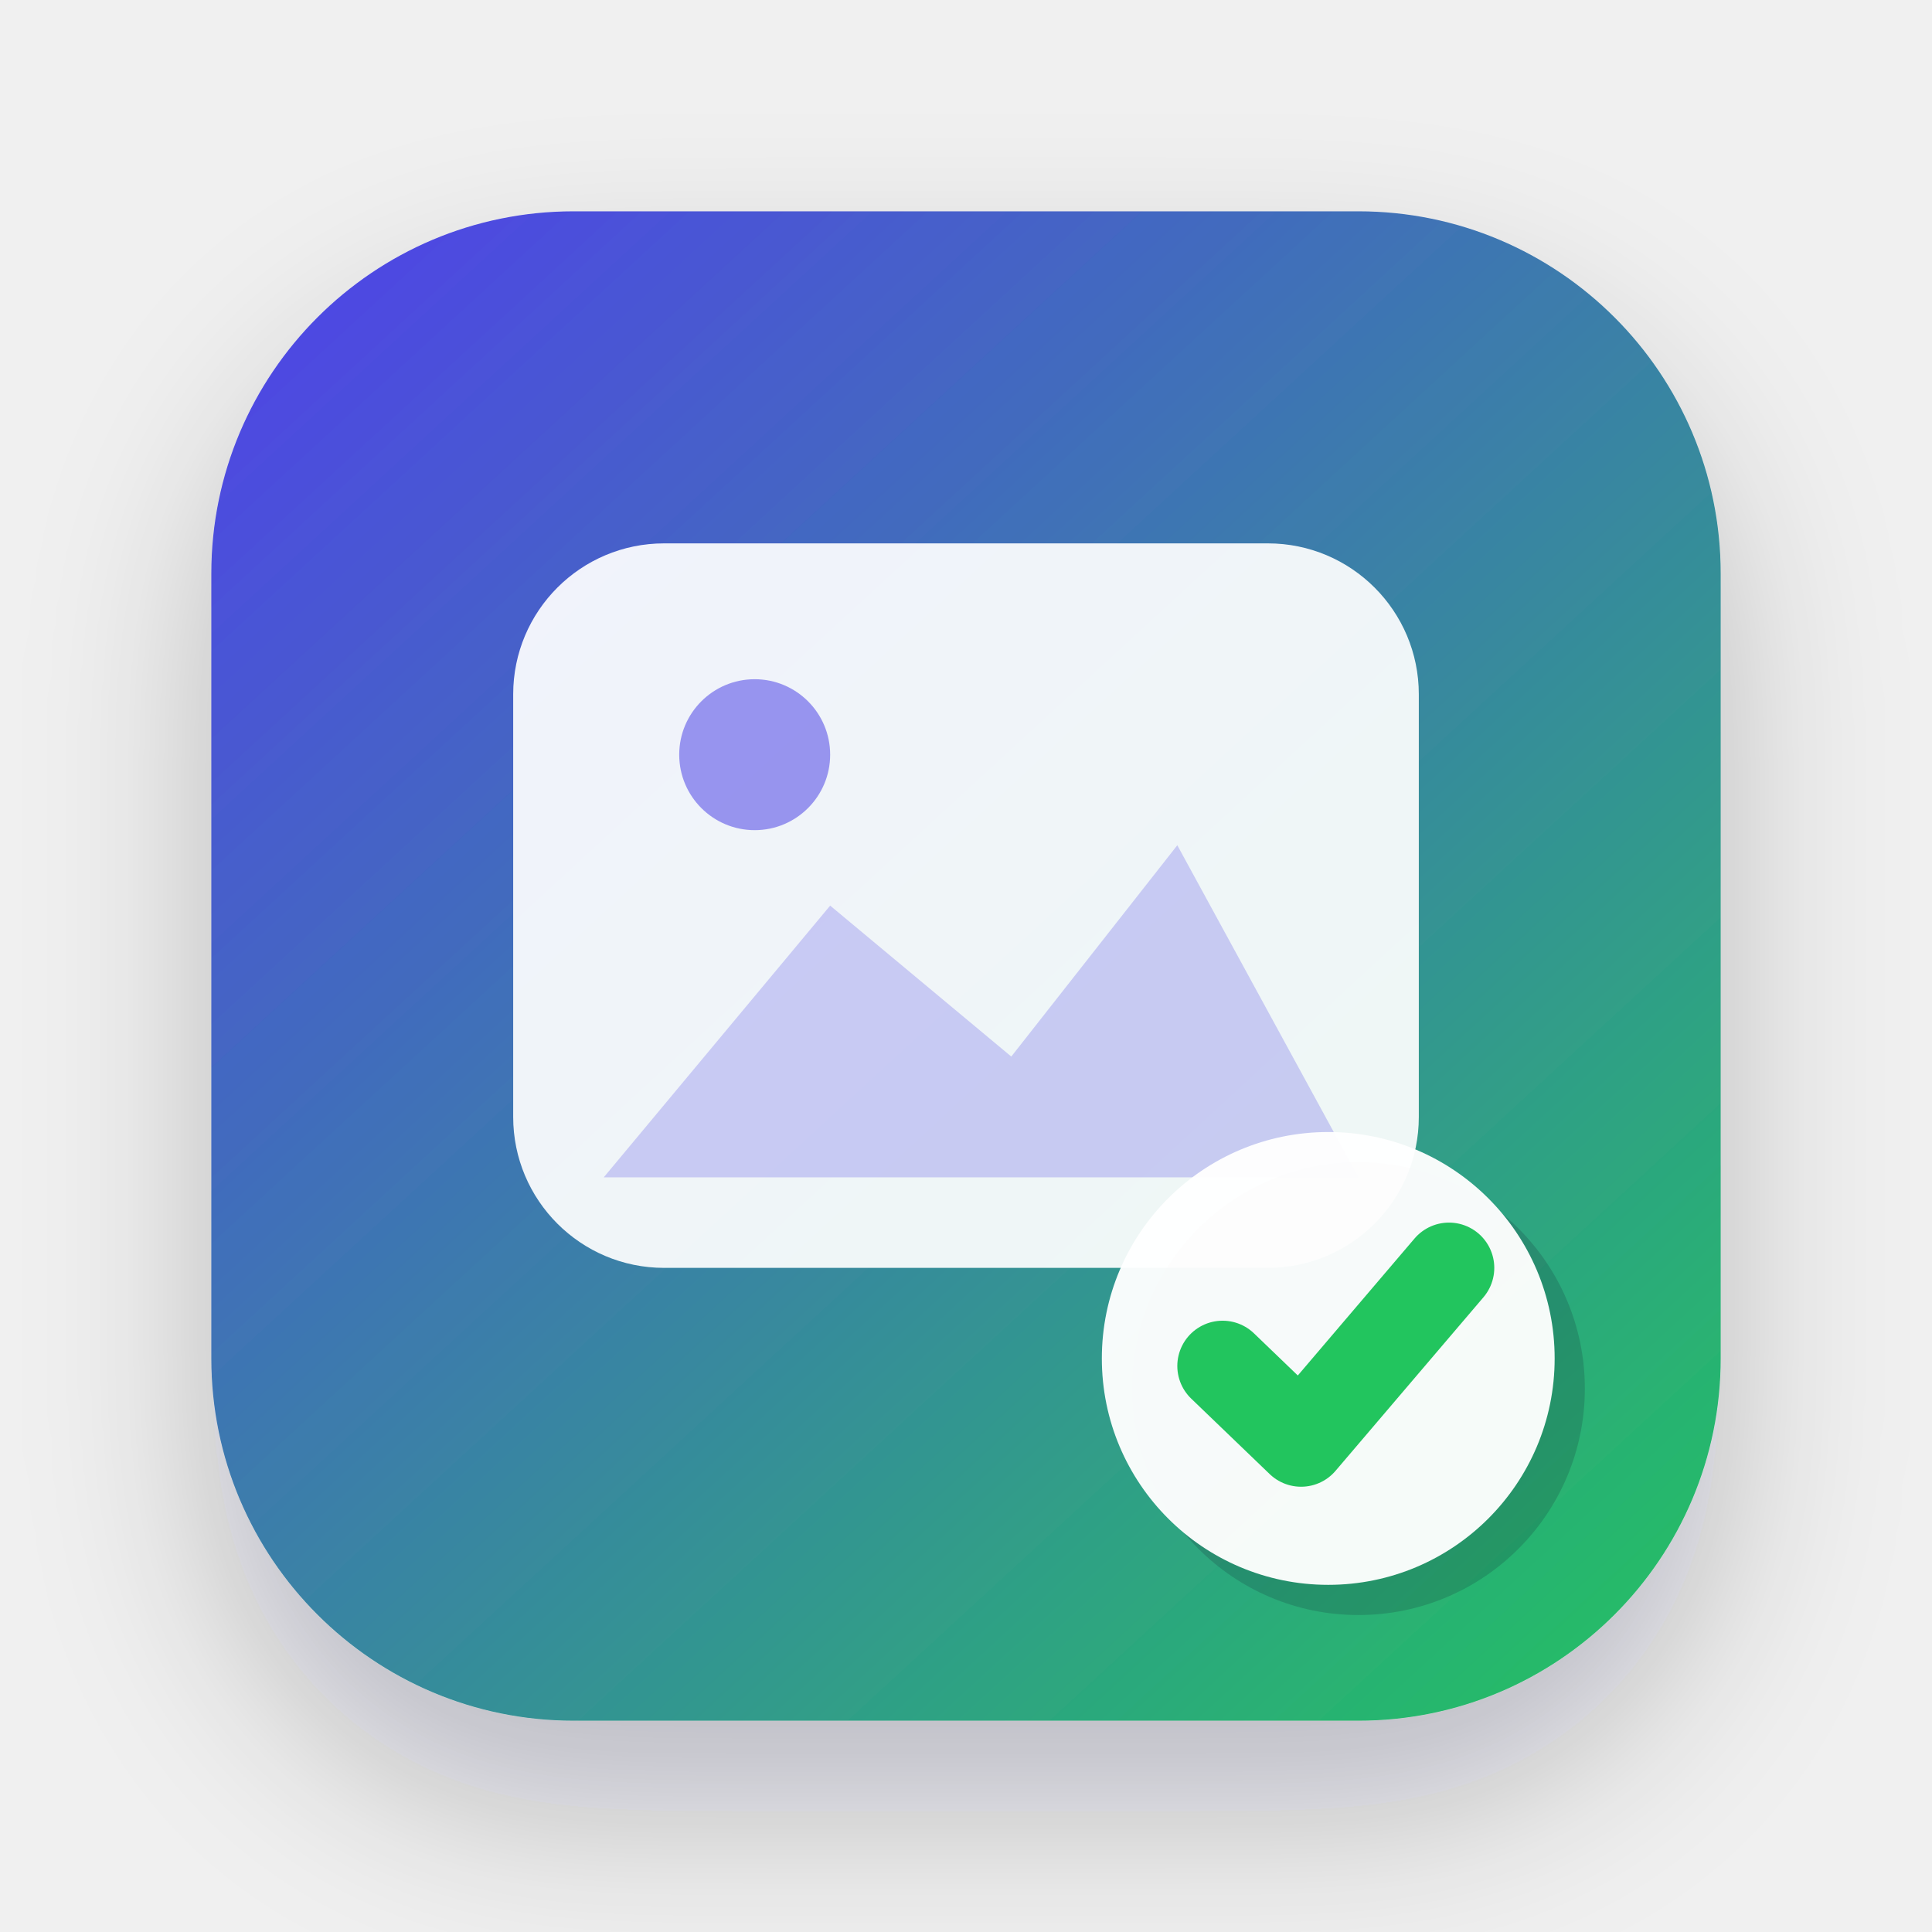
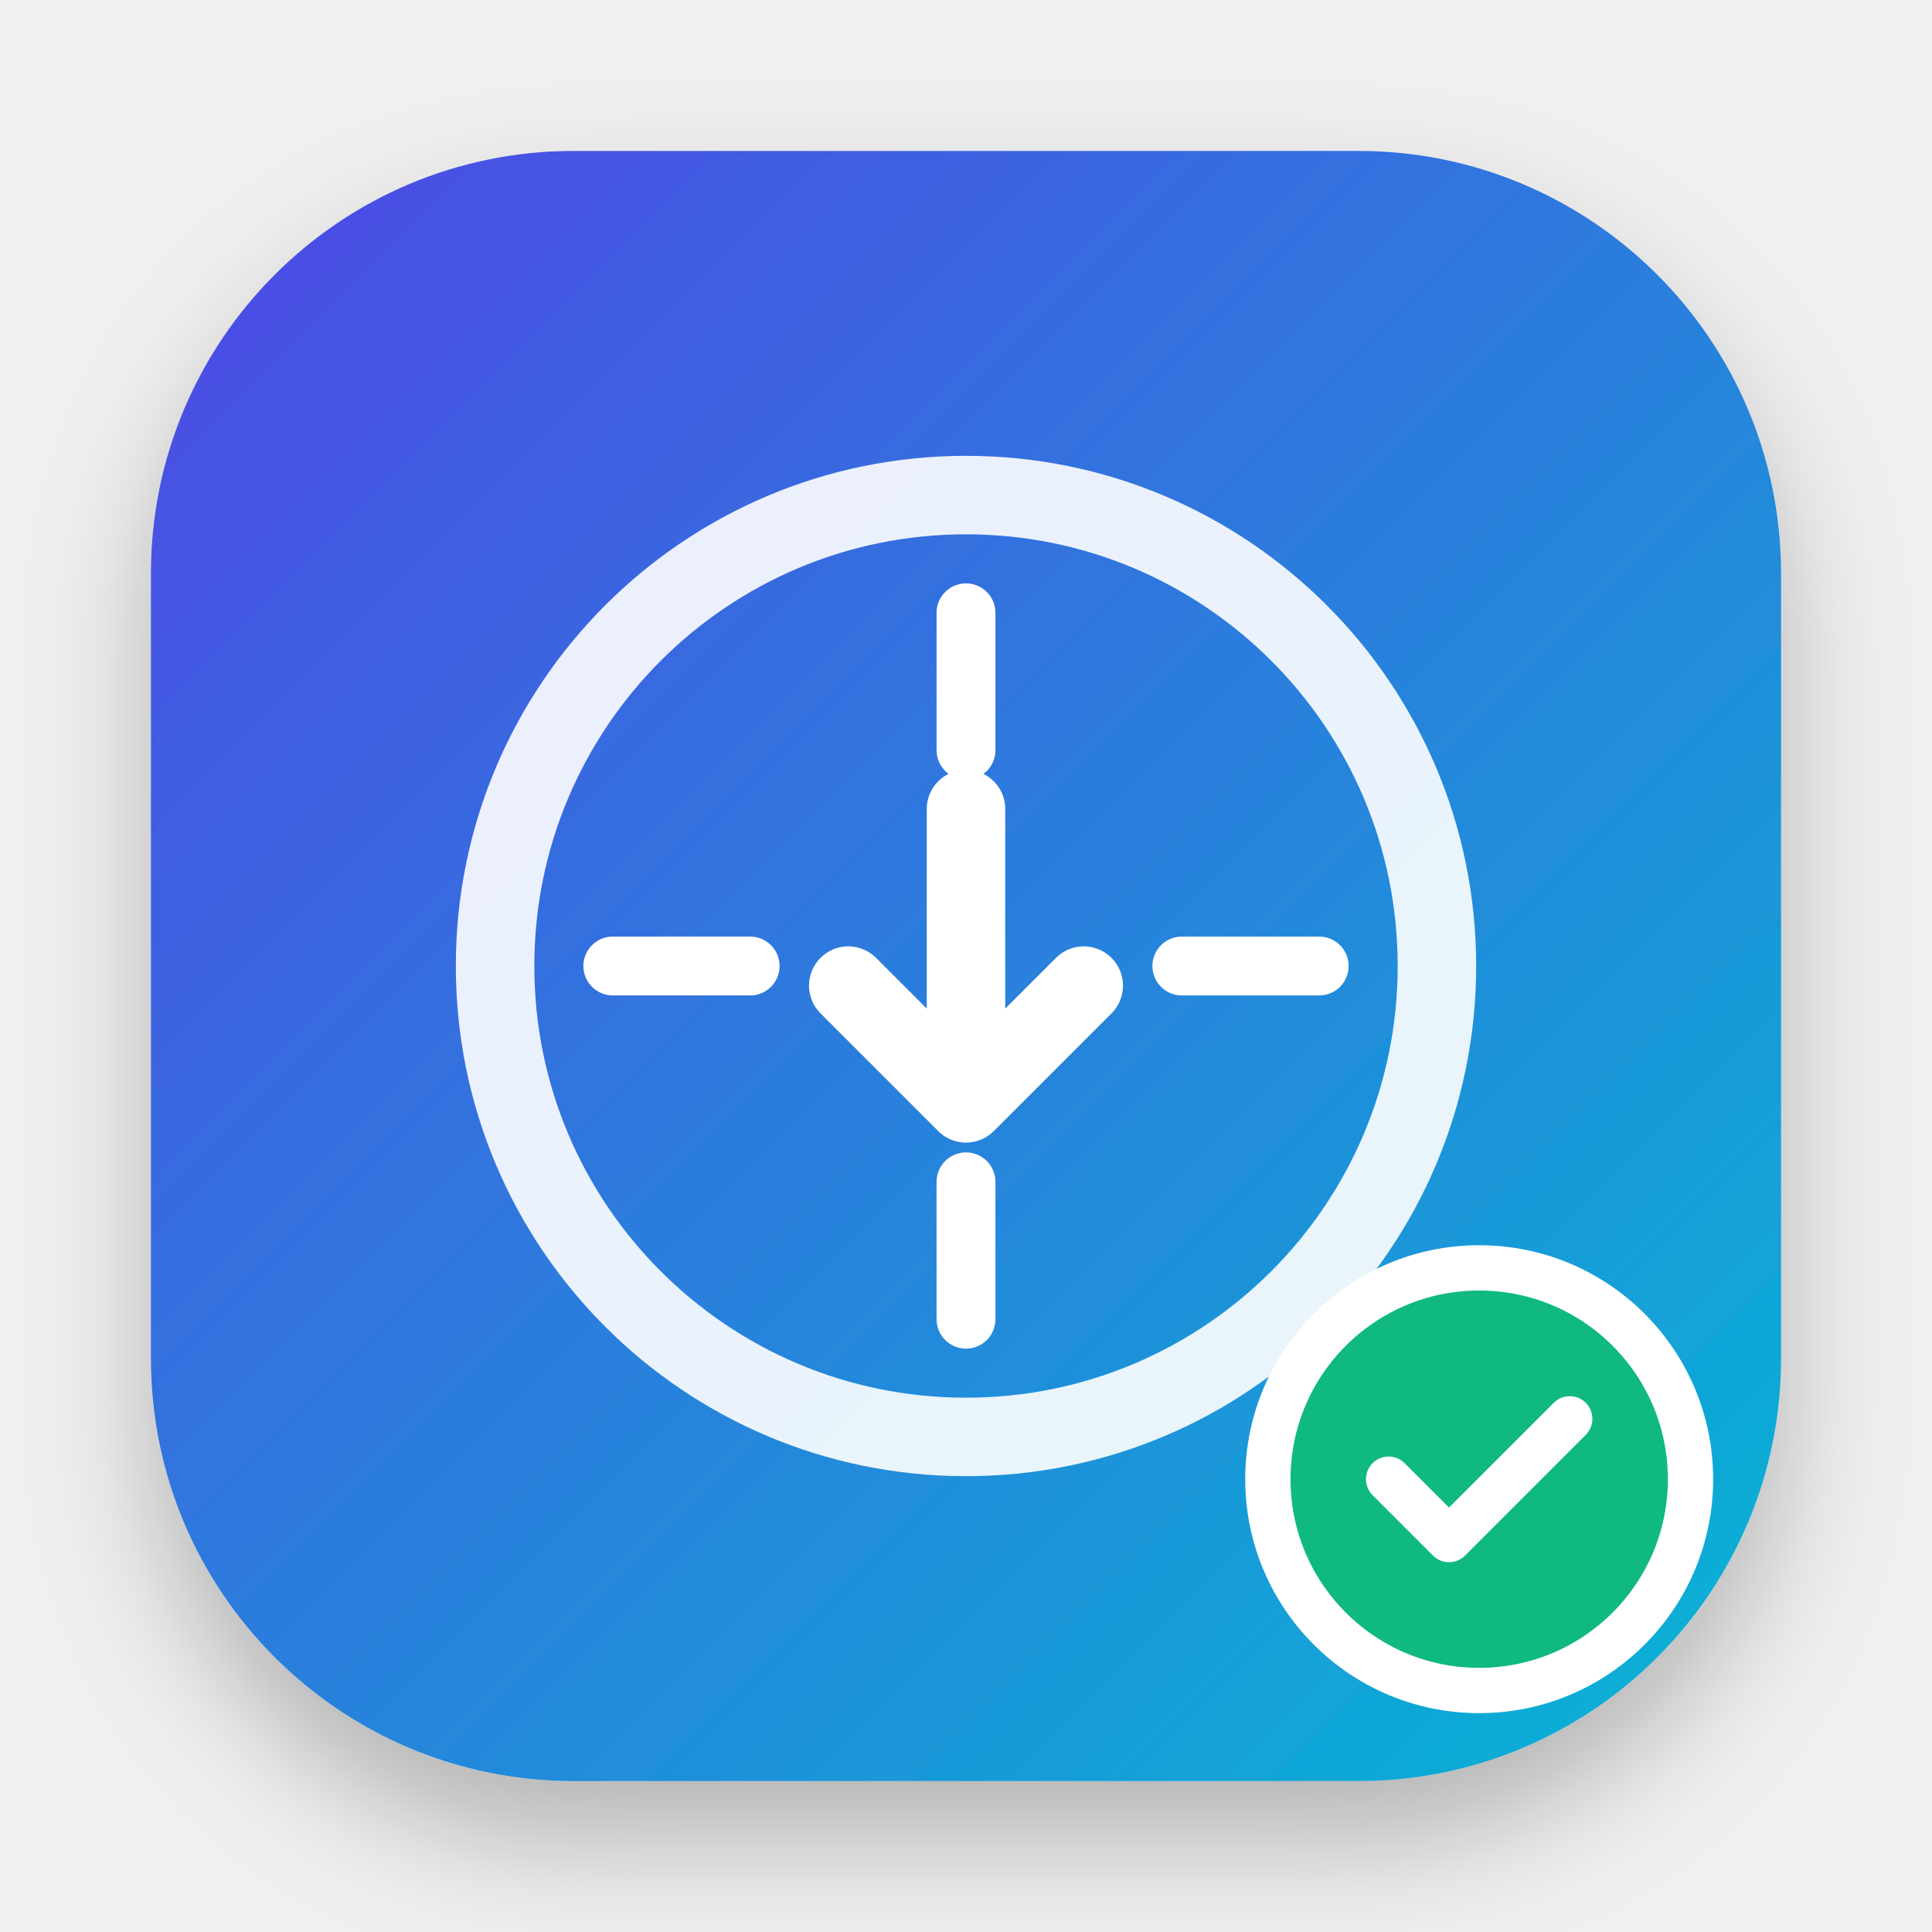
<svg xmlns="http://www.w3.org/2000/svg" width="128" height="128" viewBox="0 0 128 128">
  <defs>
-     <linearGradient id="g" x1="20" y1="18" x2="112" y2="118" gradientUnits="userSpaceOnUse">
-       <stop offset="0" stop-color="#4f46e5" />
-       <stop offset="1" stop-color="#22c55e" />
+     <linearGradient id="grad1" x1="0%" y1="0%" x2="100%" y2="100%">
+       <stop offset="0%" style="stop-color:#4f46e5;stop-opacity:1" />
+       <stop offset="100%" style="stop-color:#06b6d4;stop-opacity:1" />
    </linearGradient>
-     <filter id="s" x="-20%" y="-20%" width="140%" height="140%">
-       <feDropShadow dx="0" dy="6" stdDeviation="6" flood-color="#0f172a" flood-opacity="0.22" />
+     <filter id="shadow" x="-20%" y="-20%" width="140%" height="140%">
+       <feDropShadow dx="0" dy="4" stdDeviation="4" flood-color="#000" flood-opacity="0.25" />
    </filter>
  </defs>
-   <rect x="14" y="14" width="100" height="100" rx="24" fill="url(#g)" filter="url(#s)" />
-   <rect x="34" y="36" width="60" height="48" rx="10" fill="#ffffff" opacity="0.92" />
-   <path d="M40 78 L55 60 L67 70 L78 56 L90 78 Z" fill="#4f46e5" opacity="0.25" />
-   <circle cx="50" cy="50" r="5" fill="#4f46e5" opacity="0.55" />
-   <circle cx="90" cy="92" r="15" fill="#0f172a" opacity="0.18" />
-   <circle cx="88" cy="90" r="15" fill="#ffffff" opacity="0.96" />
-   <path d="M81 90.5 L86.2 95.5 L96 84" fill="none" stroke="#22c55e" stroke-width="6" stroke-linecap="round" stroke-linejoin="round" />
+   <rect x="10" y="10" width="108" height="108" rx="28" fill="url(#grad1)" filter="url(#shadow)" />
+   <g transform="translate(64, 64) scale(0.65) translate(-64, -64)">
+     <circle cx="64" cy="64" r="48" fill="none" stroke="#ffffff" stroke-width="8" stroke-opacity="0.9" />
+     <path d="M64 28 L64 42" stroke="#ffffff" stroke-width="6" stroke-linecap="round" />
+     <path d="M64 86 L64 100" stroke="#ffffff" stroke-width="6" stroke-linecap="round" />
+     <path d="M28 64 L42 64" stroke="#ffffff" stroke-width="6" stroke-linecap="round" />
+     <path d="M86 64 L100 64" stroke="#ffffff" stroke-width="6" stroke-linecap="round" />
+     <path d="M64 48 L64 78 M52 66 L64 78 L76 66" fill="none" stroke="#ffffff" stroke-width="8" stroke-linecap="round" stroke-linejoin="round" />
+   </g>
+   <circle cx="98" cy="98" r="14" fill="#10b981" stroke="#ffffff" stroke-width="3" />
+   <path d="M92 98 L96 102 L104 94" fill="none" stroke="#ffffff" stroke-width="3" stroke-linecap="round" stroke-linejoin="round" />
</svg>
